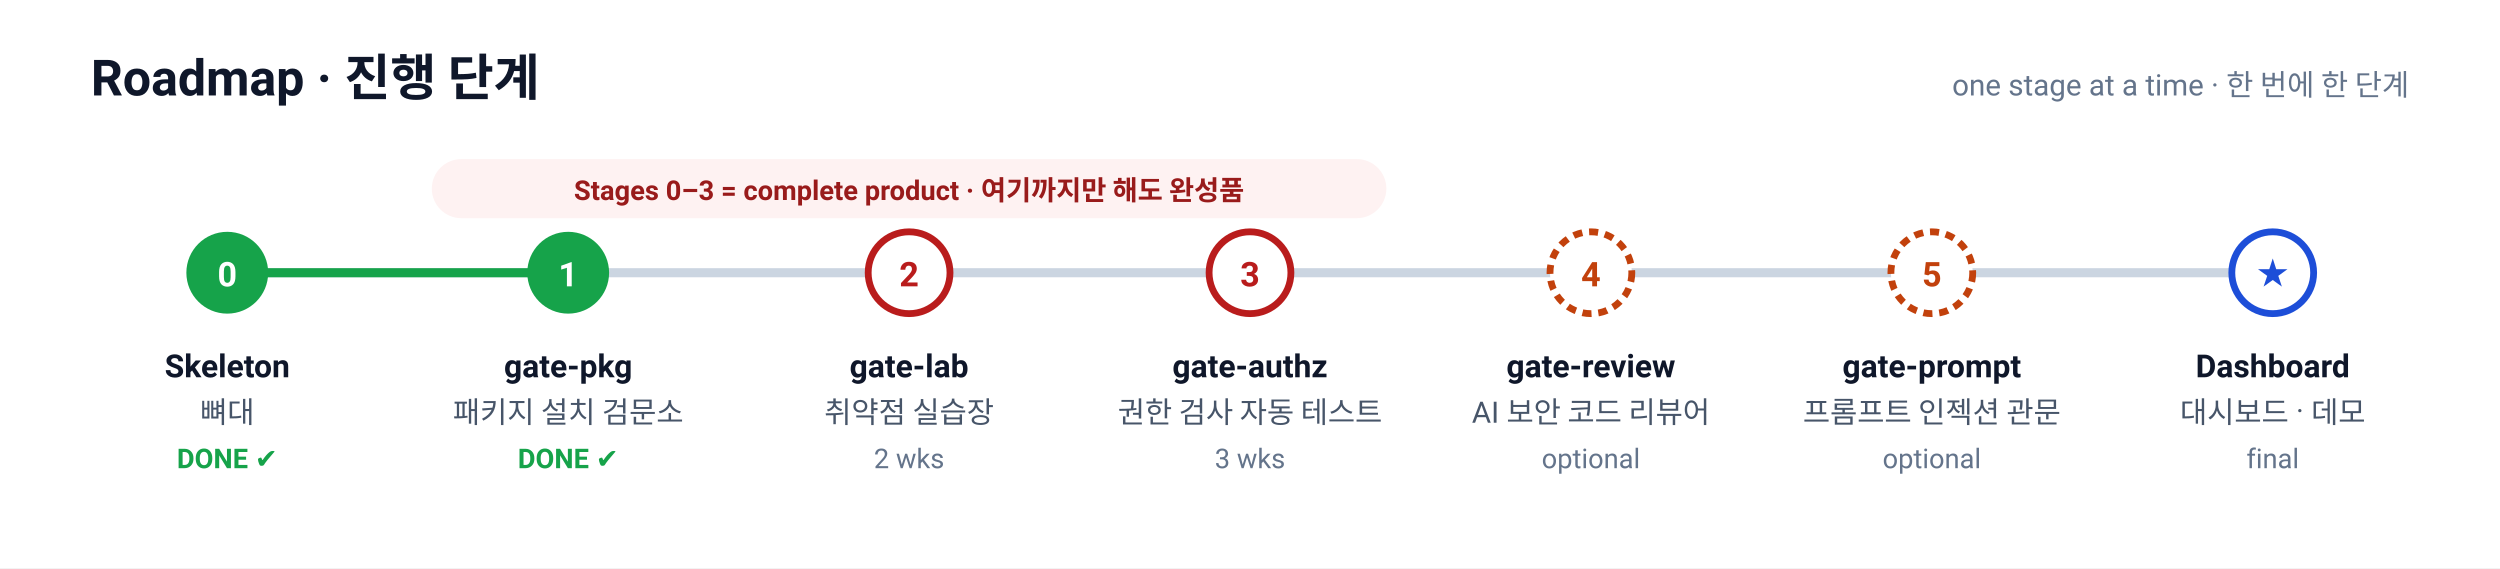
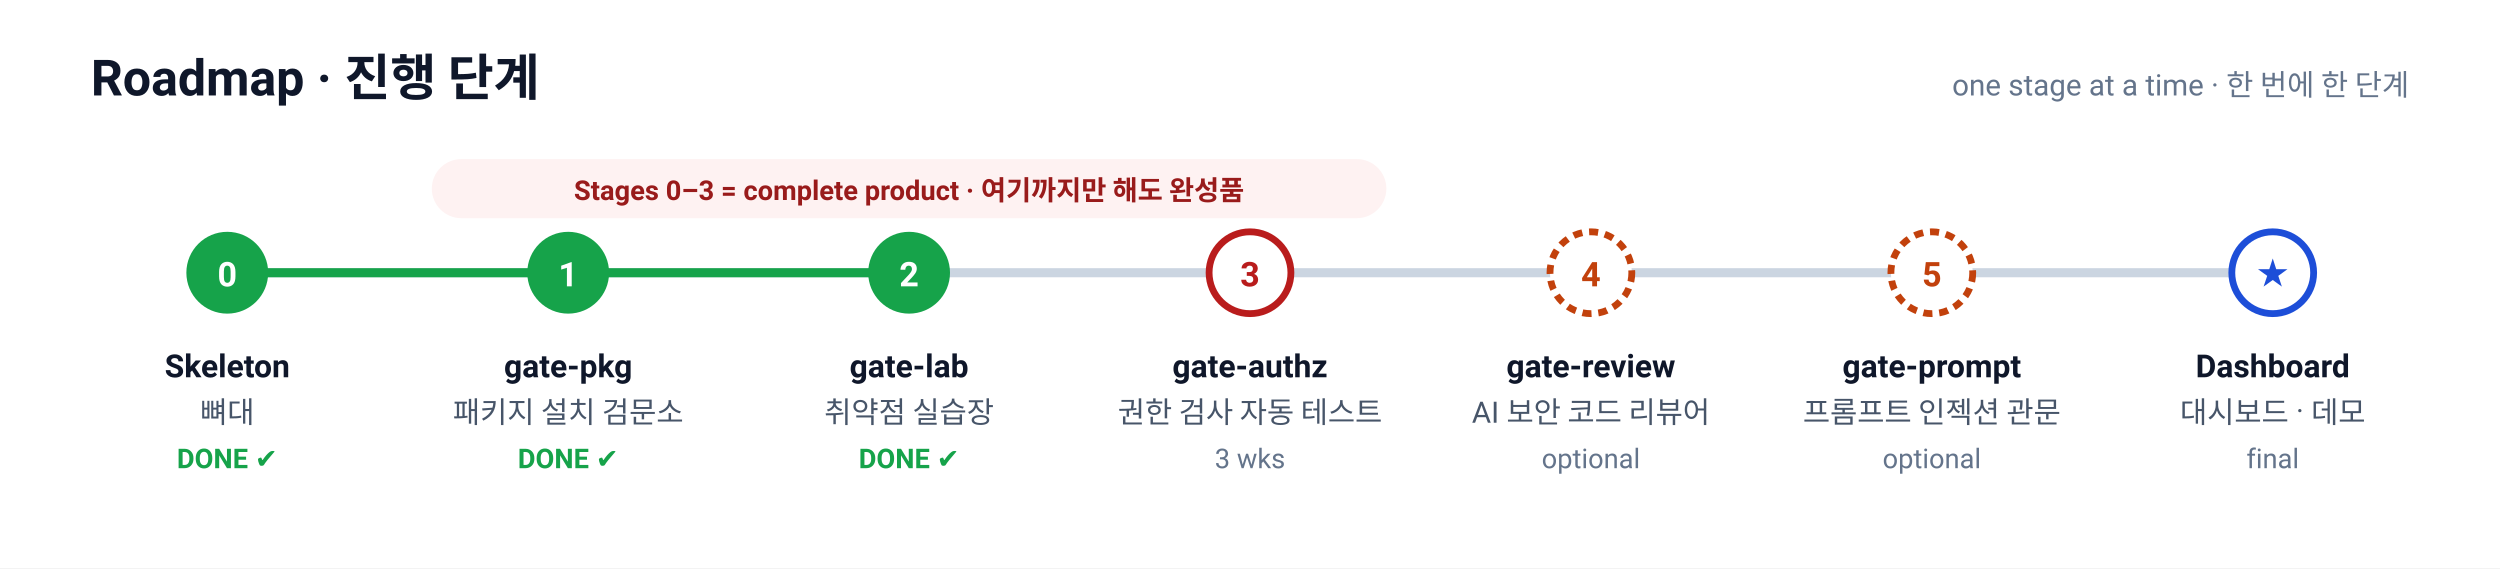
<svg xmlns="http://www.w3.org/2000/svg" viewBox="0 0 1100 250" width="1100" height="250" font-family="-apple-system, 'Segoe UI', 'Malgun Gothic', 'Apple SD Gothic Neo', Roboto, sans-serif">
  <rect width="1100" height="250" fill="#ffffff" />
  <text x="40" y="42" font-size="22" font-weight="700" fill="#0f172a">Roadmap · 진행 단계</text>
  <text x="1060" y="42" font-size="13" fill="#64748b" text-anchor="end">one stage at a time · 한 번에 한 단계</text>
  <line x1="100" y1="120" x2="1000" y2="120" stroke="#cbd5e1" stroke-width="4" />
-   <line x1="100" y1="120" x2="250" y2="120" stroke="#16a34a" stroke-width="4" />
+   <line x1="100" y1="120" x2="400" y2="120" stroke="#16a34a" stroke-width="4" />
  <g text-anchor="middle">
    <circle cx="100" cy="120" r="18" fill="#16a34a" />
    <text x="100" y="126" font-size="15" font-weight="700" fill="#ffffff">0</text>
    <text x="100" y="166" font-size="14" font-weight="700" fill="#0f172a">Skeleton</text>
    <text x="100" y="186" font-size="13" fill="#475569">뼈대</text>
    <text x="100" y="206" font-size="12" fill="#16a34a" font-weight="700">DONE ✔</text>
    <circle cx="250" cy="120" r="18" fill="#16a34a" />
    <text x="250" y="126" font-size="15" font-weight="700" fill="#ffffff">1</text>
    <text x="250" y="166" font-size="14" font-weight="700" fill="#0f172a">gate-pkg</text>
    <text x="250" y="186" font-size="13" fill="#475569">패키지 설치 검문소</text>
    <text x="250" y="206" font-size="12" fill="#16a34a" font-weight="700">DONE ✔</text>
-     <circle cx="400" cy="120" r="18" fill="#ffffff" stroke="#b91c1c" stroke-width="3" />
-     <text x="400" y="126" font-size="15" font-weight="700" fill="#b91c1c">2</text>
+     <circle cx="400" cy="120" r="18" fill="#16a34a" />
+     <text x="400" y="126" font-size="15" font-weight="700" fill="#ffffff">2</text>
    <text x="400" y="166" font-size="14" font-weight="700" fill="#0f172a">gate-lab</text>
    <text x="400" y="186" font-size="13" fill="#475569">취약점 실습장</text>
-     <text x="400" y="206" font-size="12" fill="#64748b">2 wks</text>
+     <text x="400" y="206" font-size="12" fill="#16a34a" font-weight="700">DONE ✔</text>
    <circle cx="550" cy="120" r="18" fill="#ffffff" stroke="#b91c1c" stroke-width="3" />
    <text x="550" y="126" font-size="15" font-weight="700" fill="#b91c1c">3</text>
    <text x="550" y="166" font-size="14" font-weight="700" fill="#0f172a">gate-authz</text>
    <text x="550" y="186" font-size="13" fill="#475569">권한 검사 자동 테스트</text>
    <text x="550" y="206" font-size="12" fill="#64748b">3 wks</text>
    <circle cx="700" cy="120" r="18" fill="#ffffff" stroke="#c2410c" stroke-width="3" stroke-dasharray="4 3" />
    <text x="700" y="126" font-size="15" font-weight="700" fill="#c2410c">4</text>
    <text x="700" y="166" font-size="14" font-weight="700" fill="#0f172a">gate-review</text>
    <text x="700" y="186" font-size="13" fill="#475569">AI 보안 코드 리뷰어</text>
    <text x="700" y="206" font-size="12" fill="#64748b">optional</text>
    <circle cx="850" cy="120" r="18" fill="#ffffff" stroke="#c2410c" stroke-width="3" stroke-dasharray="4 3" />
    <text x="850" y="126" font-size="15" font-weight="700" fill="#c2410c">5</text>
    <text x="850" y="166" font-size="14" font-weight="700" fill="#0f172a">gate-prompt</text>
    <text x="850" y="186" font-size="13" fill="#475569">프롬프트 인젝션 관문</text>
    <text x="850" y="206" font-size="12" fill="#64748b">optional</text>
    <circle cx="1000" cy="120" r="18" fill="#ffffff" stroke="#1d4ed8" stroke-width="3" />
    <text x="1000" y="126" font-size="15" font-weight="700" fill="#1d4ed8">★</text>
    <text x="1000" y="166" font-size="14" font-weight="700" fill="#0f172a">Dashboard</text>
    <text x="1000" y="186" font-size="13" fill="#475569">대시보드 · 데모</text>
    <text x="1000" y="206" font-size="12" fill="#64748b">final</text>
  </g>
  <rect x="190" y="70" width="420" height="26" rx="13" fill="#fef2f2" />
  <text x="400" y="88" font-size="12" font-weight="600" fill="#991b1b" text-anchor="middle">Stages 0–3 = complete product · 여기까지만 해도 완성품</text>
</svg>
